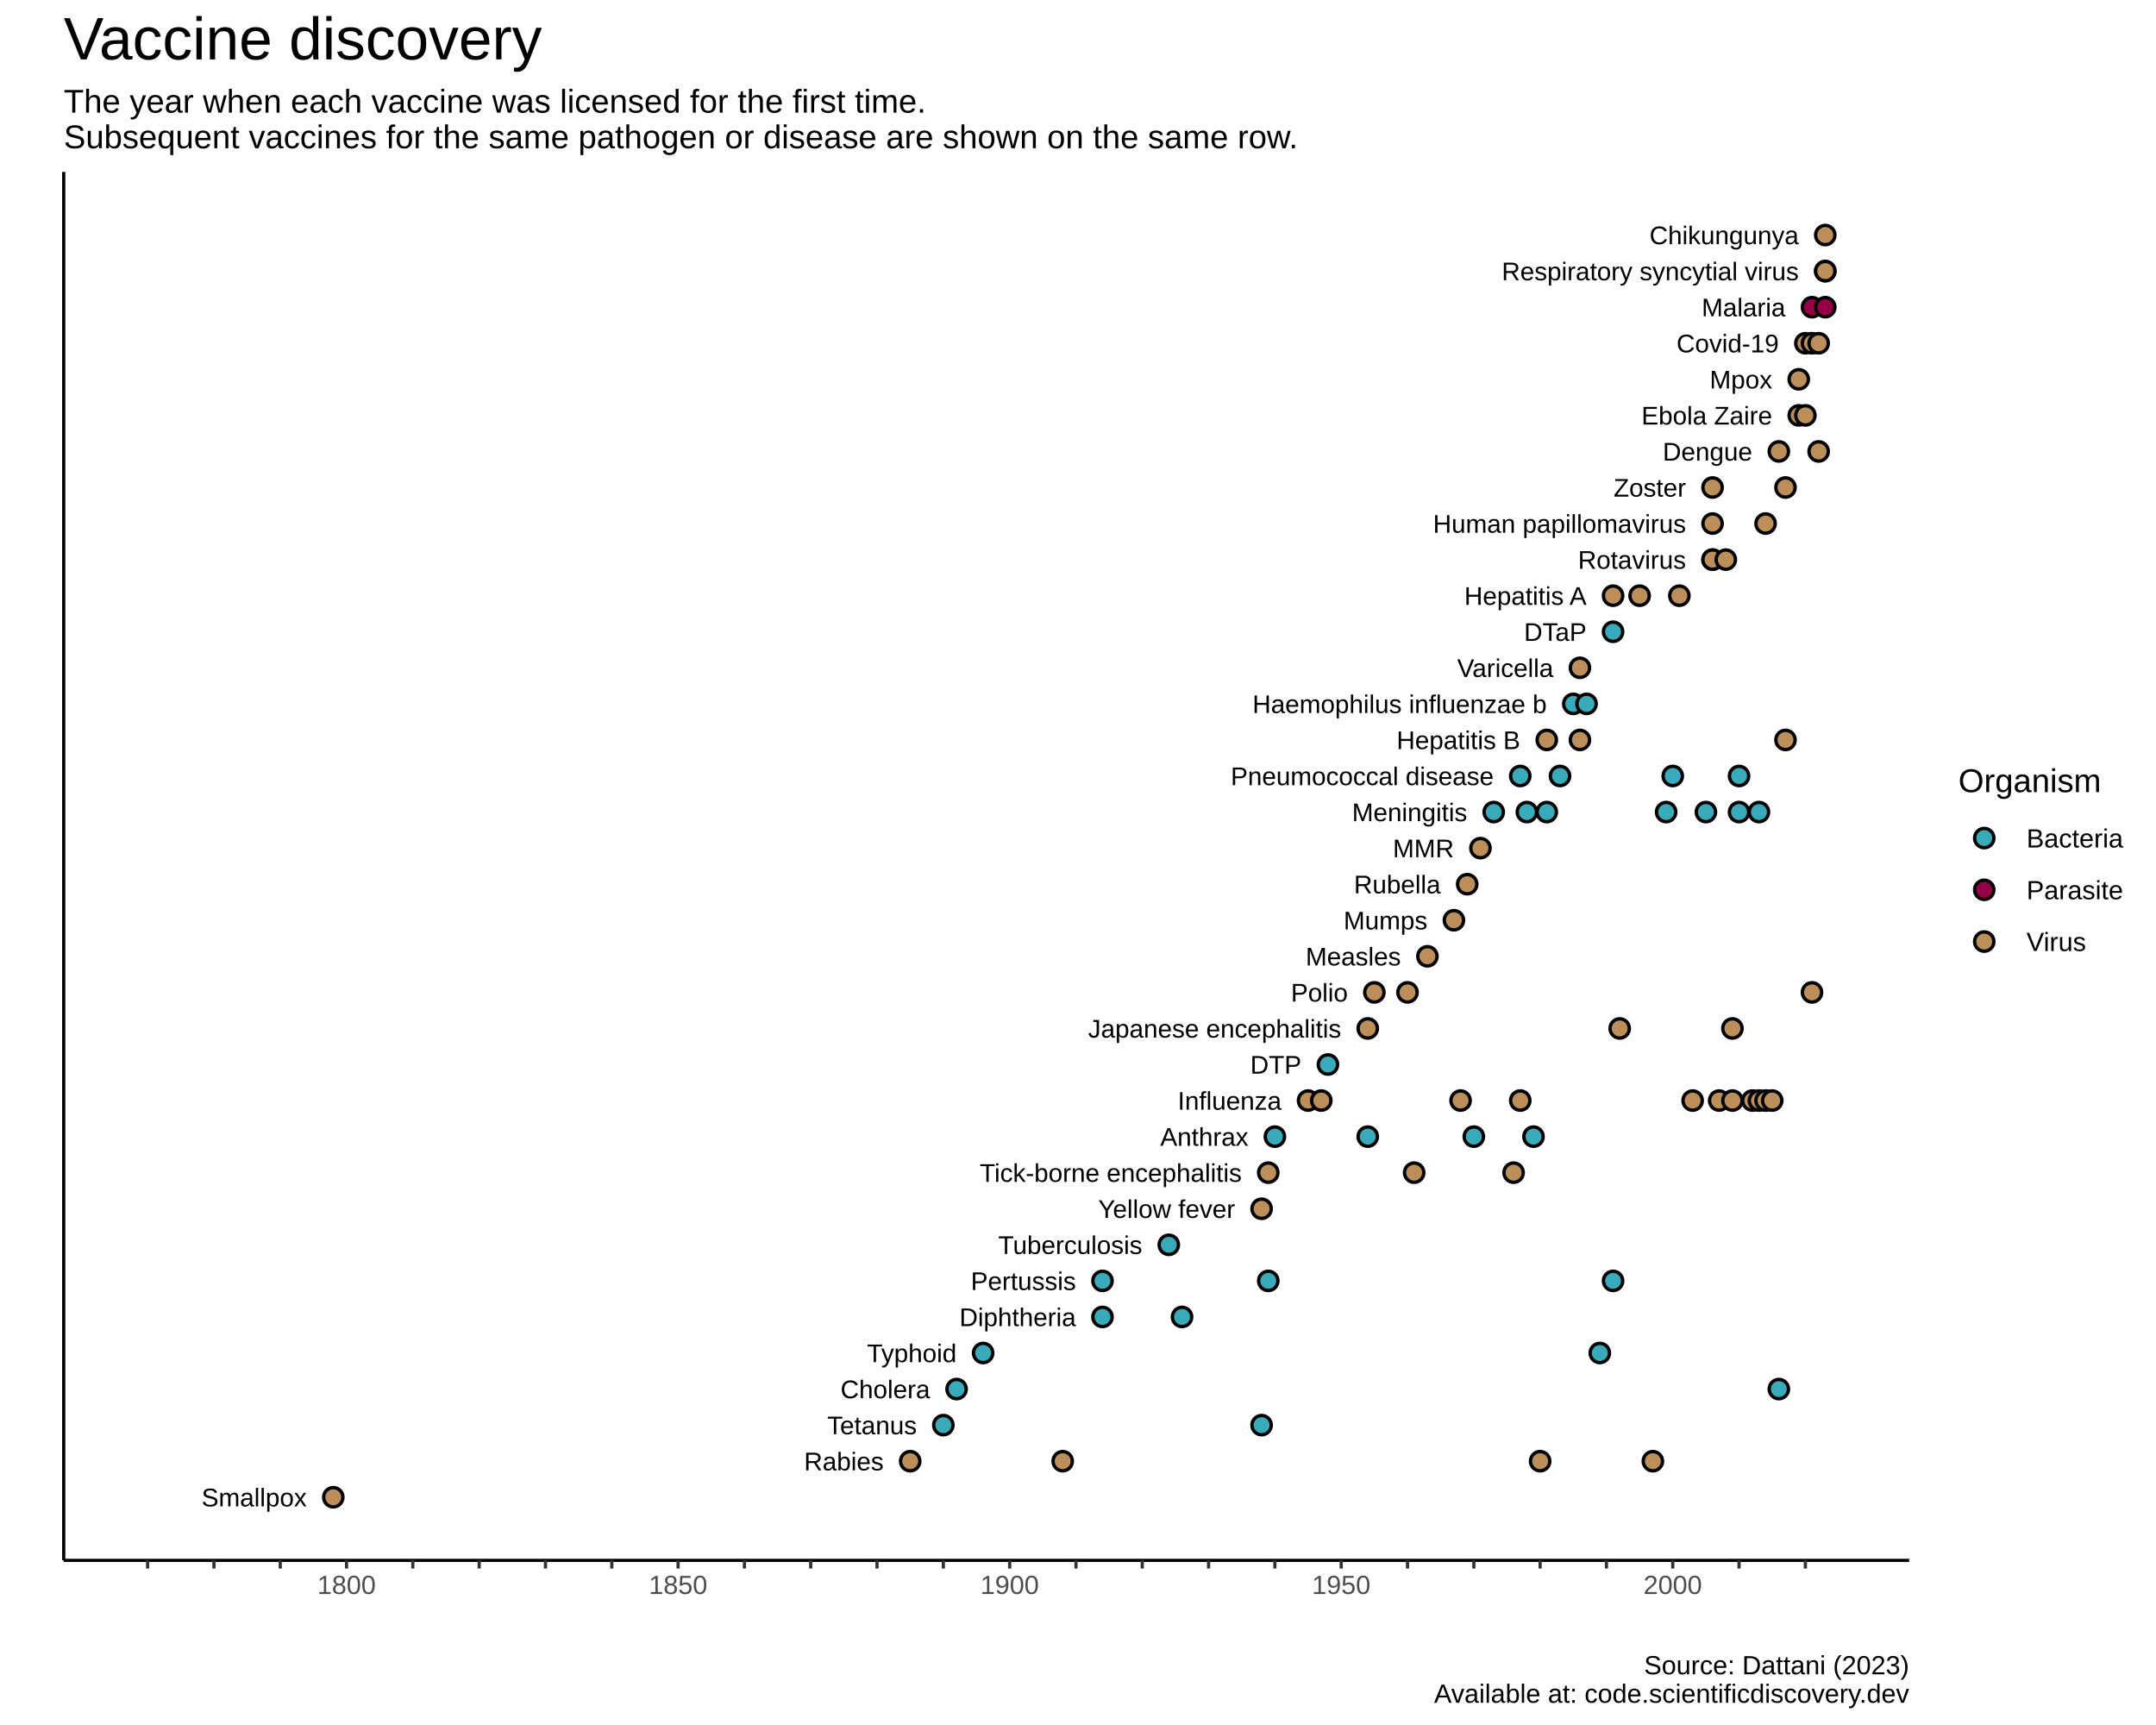
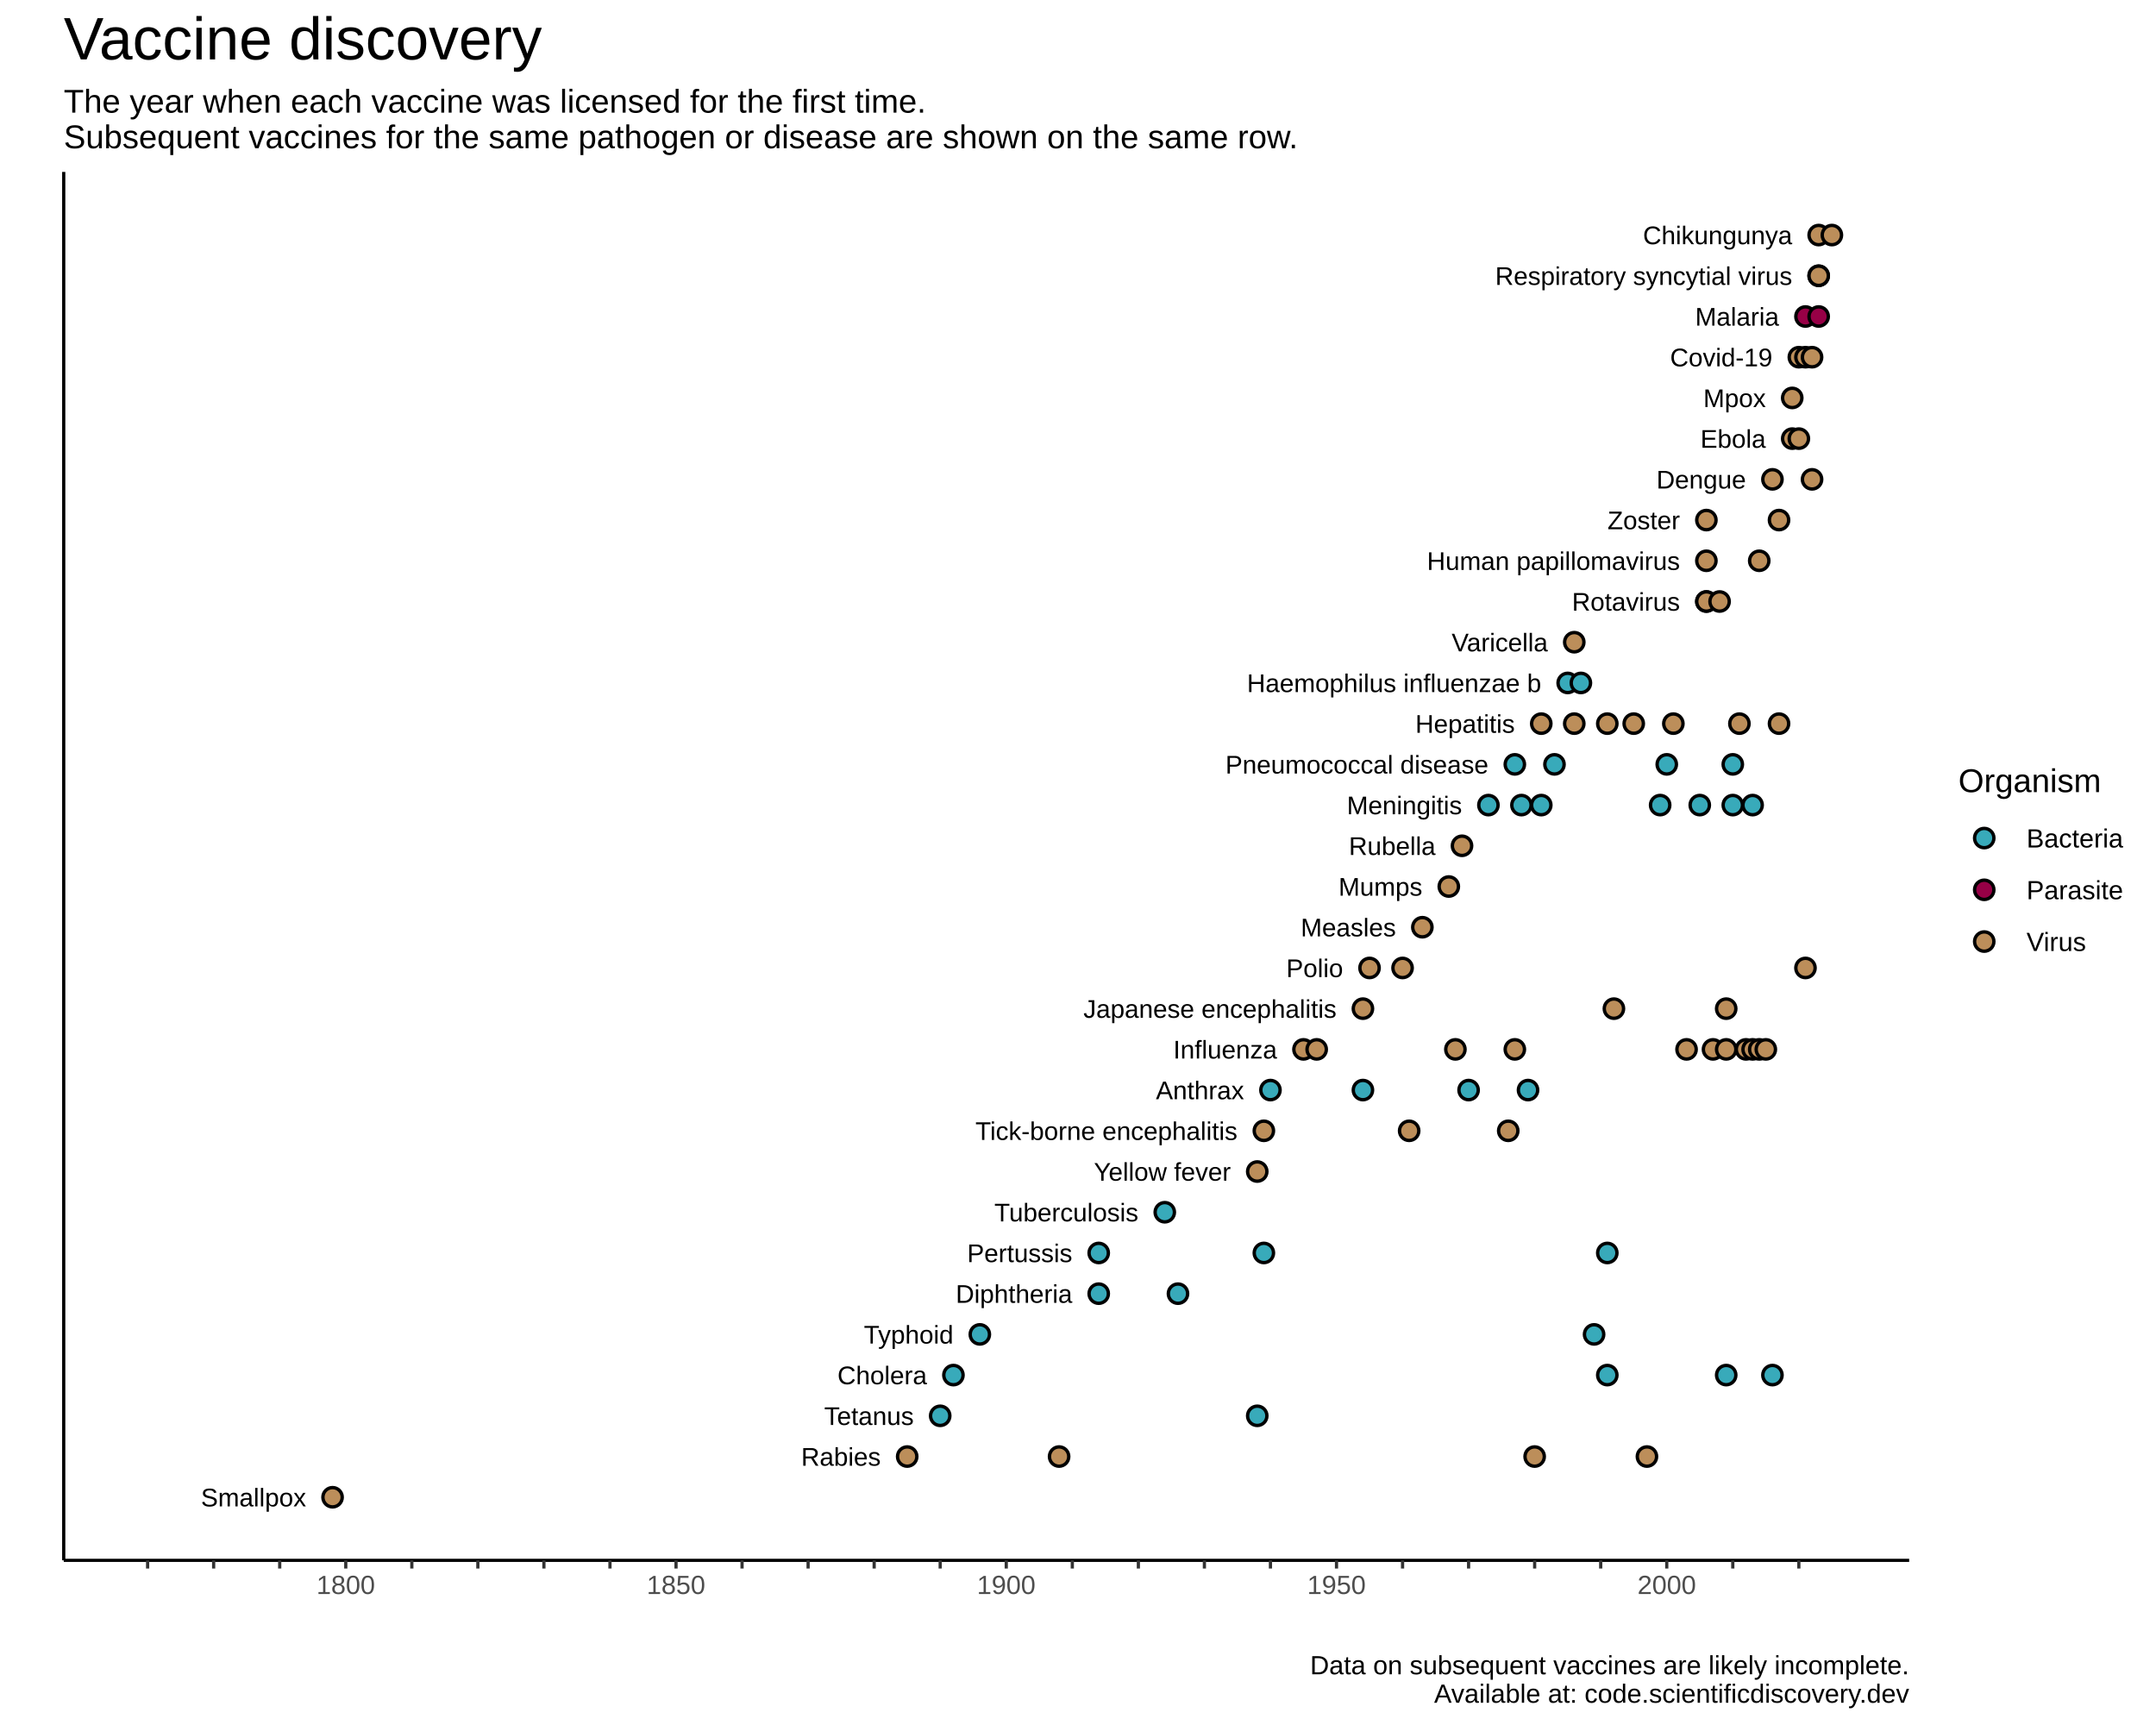
<svg xmlns="http://www.w3.org/2000/svg" class="svglite" width="720.00pt" height="576.00pt" viewBox="0 0 720.00 576.00">
  <defs>
    <style type="text/css">
    .svglite line, .svglite polyline, .svglite polygon, .svglite path, .svglite rect, .svglite circle {
      fill: none;
      stroke: #000000;
      stroke-linecap: round;
      stroke-linejoin: round;
      stroke-miterlimit: 10.00;
    }
    .svglite text {
      white-space: pre;
    }
  </style>
  </defs>
  <rect width="100%" height="100%" style="stroke: none; fill: #FFFFFF;" />
  <defs>
    <clipPath id="cpMC4wMHw3MjAuMDB8MC4wMHw1NzYuMDA=">
      <rect x="0.00" y="0.00" width="720.00" height="576.00" />
    </clipPath>
  </defs>
  <g clip-path="url(#cpMC4wMHw3MjAuMDB8MC4wMHw1NzYuMDA=)">
    <rect x="0.00" y="0.00" width="720.00" height="576.00" style="stroke-width: 1.07; stroke: #FFFFFF; fill: #FFFFFF;" />
  </g>
  <defs>
    <clipPath id="cpMjEuMjh8NjM3LjU3fDU3LjQxfDUyMS4wMg==">
      <rect x="21.28" y="57.41" width="616.28" height="463.61" />
    </clipPath>
  </defs>
  <g clip-path="url(#cpMjEuMjh8NjM3LjU3fDU3LjQxfDUyMS4wMg==)">
    <rect x="21.28" y="57.41" width="616.28" height="463.61" style="stroke-width: 1.07; stroke: none; fill: #FFFFFF;" />
-     <circle cx="111.30" cy="499.95" r="3.23" style="stroke-width: 1.13; fill: #BC8E5A;" />
-     <circle cx="303.96" cy="487.91" r="3.23" style="stroke-width: 1.13; fill: #BC8E5A;" />
-     <circle cx="315.03" cy="475.87" r="3.23" style="stroke-width: 1.13; fill: #38AABA;" />
-     <circle cx="319.46" cy="463.83" r="3.23" style="stroke-width: 1.13; fill: #38AABA;" />
-     <circle cx="328.32" cy="451.78" r="3.23" style="stroke-width: 1.13; fill: #38AABA;" />
-     <circle cx="354.89" cy="487.91" r="3.23" style="stroke-width: 1.13; fill: #BC8E5A;" />
-     <circle cx="368.18" cy="439.74" r="3.23" style="stroke-width: 1.13; fill: #38AABA;" />
-     <circle cx="368.18" cy="427.70" r="3.23" style="stroke-width: 1.13; fill: #38AABA;" />
-     <circle cx="390.32" cy="415.66" r="3.23" style="stroke-width: 1.13; fill: #38AABA;" />
-     <circle cx="394.75" cy="439.74" r="3.23" style="stroke-width: 1.13; fill: #38AABA;" />
-     <circle cx="421.32" cy="475.87" r="3.23" style="stroke-width: 1.13; fill: #38AABA;" />
-     <circle cx="421.32" cy="403.62" r="3.23" style="stroke-width: 1.13; fill: #BC8E5A;" />
-     <circle cx="423.54" cy="427.70" r="3.23" style="stroke-width: 1.13; fill: #38AABA;" />
-     <circle cx="423.54" cy="391.57" r="3.23" style="stroke-width: 1.13; fill: #BC8E5A;" />
-     <circle cx="425.75" cy="379.53" r="3.23" style="stroke-width: 1.13; fill: #38AABA;" />
-     <circle cx="436.83" cy="367.49" r="3.23" style="stroke-width: 1.13; fill: #BC8E5A;" />
-     <circle cx="441.25" cy="367.49" r="3.23" style="stroke-width: 1.13; fill: #BC8E5A;" />
-     <circle cx="443.47" cy="355.45" r="3.23" style="stroke-width: 1.13; fill: #38AABA;" />
-     <circle cx="456.76" cy="343.41" r="3.23" style="stroke-width: 1.13; fill: #BC8E5A;" />
-     <circle cx="456.76" cy="379.53" r="3.23" style="stroke-width: 1.13; fill: #38AABA;" />
-     <circle cx="458.97" cy="331.37" r="3.23" style="stroke-width: 1.13; fill: #BC8E5A;" />
-     <circle cx="470.04" cy="331.37" r="3.23" style="stroke-width: 1.13; fill: #BC8E5A;" />
-     <circle cx="472.26" cy="391.57" r="3.23" style="stroke-width: 1.13; fill: #BC8E5A;" />
-     <circle cx="476.69" cy="319.32" r="3.23" style="stroke-width: 1.13; fill: #BC8E5A;" />
-     <circle cx="485.54" cy="307.28" r="3.23" style="stroke-width: 1.13; fill: #BC8E5A;" />
-     <circle cx="487.76" cy="367.49" r="3.23" style="stroke-width: 1.13; fill: #BC8E5A;" />
-     <circle cx="489.97" cy="295.24" r="3.23" style="stroke-width: 1.13; fill: #BC8E5A;" />
-     <circle cx="492.19" cy="379.53" r="3.23" style="stroke-width: 1.13; fill: #38AABA;" />
-     <circle cx="494.40" cy="283.20" r="3.23" style="stroke-width: 1.13; fill: #BC8E5A;" />
-     <circle cx="498.83" cy="271.16" r="3.23" style="stroke-width: 1.13; fill: #38AABA;" />
-     <circle cx="505.47" cy="391.57" r="3.23" style="stroke-width: 1.13; fill: #BC8E5A;" />
-     <circle cx="507.69" cy="367.49" r="3.23" style="stroke-width: 1.13; fill: #BC8E5A;" />
-     <circle cx="507.69" cy="259.11" r="3.23" style="stroke-width: 1.13; fill: #38AABA;" />
-     <circle cx="509.90" cy="271.16" r="3.23" style="stroke-width: 1.13; fill: #38AABA;" />
-     <circle cx="512.12" cy="379.53" r="3.23" style="stroke-width: 1.13; fill: #38AABA;" />
-     <circle cx="514.33" cy="487.91" r="3.23" style="stroke-width: 1.13; fill: #BC8E5A;" />
-     <circle cx="516.55" cy="271.16" r="3.23" style="stroke-width: 1.13; fill: #38AABA;" />
-     <circle cx="516.55" cy="247.07" r="3.23" style="stroke-width: 1.13; fill: #BC8E5A;" />
-     <circle cx="520.97" cy="259.11" r="3.23" style="stroke-width: 1.13; fill: #38AABA;" />
-     <circle cx="525.40" cy="235.03" r="3.23" style="stroke-width: 1.13; fill: #38AABA;" />
-     <circle cx="527.62" cy="247.07" r="3.23" style="stroke-width: 1.13; fill: #BC8E5A;" />
-     <circle cx="527.62" cy="222.99" r="3.23" style="stroke-width: 1.13; fill: #BC8E5A;" />
-     <circle cx="529.83" cy="235.03" r="3.23" style="stroke-width: 1.13; fill: #38AABA;" />
-     <circle cx="534.26" cy="451.78" r="3.23" style="stroke-width: 1.13; fill: #38AABA;" />
-     <circle cx="538.69" cy="210.95" r="3.23" style="stroke-width: 1.13; fill: #38AABA;" />
-     <circle cx="538.69" cy="427.70" r="3.23" style="stroke-width: 1.13; fill: #38AABA;" />
-     <circle cx="538.69" cy="198.91" r="3.23" style="stroke-width: 1.13; fill: #BC8E5A;" />
-     <circle cx="540.90" cy="343.41" r="3.23" style="stroke-width: 1.13; fill: #BC8E5A;" />
-     <circle cx="547.55" cy="198.91" r="3.23" style="stroke-width: 1.13; fill: #BC8E5A;" />
-     <circle cx="551.98" cy="487.91" r="3.23" style="stroke-width: 1.13; fill: #BC8E5A;" />
-     <circle cx="556.41" cy="271.16" r="3.23" style="stroke-width: 1.13; fill: #38AABA;" />
-     <circle cx="558.62" cy="259.11" r="3.23" style="stroke-width: 1.13; fill: #38AABA;" />
-     <circle cx="560.83" cy="198.91" r="3.23" style="stroke-width: 1.13; fill: #BC8E5A;" />
-     <circle cx="565.26" cy="367.49" r="3.23" style="stroke-width: 1.13; fill: #BC8E5A;" />
-     <circle cx="569.69" cy="271.16" r="3.23" style="stroke-width: 1.13; fill: #38AABA;" />
-     <circle cx="571.91" cy="186.86" r="3.23" style="stroke-width: 1.13; fill: #BC8E5A;" />
-     <circle cx="571.91" cy="186.86" r="3.23" style="stroke-width: 1.13; fill: #BC8E5A;" />
-     <circle cx="571.91" cy="174.82" r="3.23" style="stroke-width: 1.13; fill: #BC8E5A;" />
-     <circle cx="571.91" cy="162.78" r="3.23" style="stroke-width: 1.13; fill: #BC8E5A;" />
-     <circle cx="574.12" cy="367.49" r="3.23" style="stroke-width: 1.13; fill: #BC8E5A;" />
-     <circle cx="576.34" cy="186.86" r="3.23" style="stroke-width: 1.13; fill: #BC8E5A;" />
-     <circle cx="578.55" cy="367.49" r="3.23" style="stroke-width: 1.13; fill: #BC8E5A;" />
-     <circle cx="578.55" cy="343.41" r="3.23" style="stroke-width: 1.13; fill: #BC8E5A;" />
-     <circle cx="580.76" cy="259.11" r="3.23" style="stroke-width: 1.13; fill: #38AABA;" />
-     <circle cx="580.76" cy="271.16" r="3.23" style="stroke-width: 1.13; fill: #38AABA;" />
-     <circle cx="585.19" cy="367.49" r="3.23" style="stroke-width: 1.13; fill: #BC8E5A;" />
-     <circle cx="587.41" cy="367.49" r="3.23" style="stroke-width: 1.13; fill: #BC8E5A;" />
-     <circle cx="587.41" cy="271.16" r="3.23" style="stroke-width: 1.13; fill: #38AABA;" />
-     <circle cx="589.62" cy="367.49" r="3.23" style="stroke-width: 1.13; fill: #BC8E5A;" />
-     <circle cx="589.62" cy="174.82" r="3.23" style="stroke-width: 1.13; fill: #BC8E5A;" />
-     <circle cx="591.84" cy="367.49" r="3.23" style="stroke-width: 1.13; fill: #BC8E5A;" />
-     <circle cx="594.05" cy="150.74" r="3.23" style="stroke-width: 1.13; fill: #BC8E5A;" />
-     <circle cx="594.05" cy="463.83" r="3.23" style="stroke-width: 1.13; fill: #38AABA;" />
-     <circle cx="596.27" cy="247.07" r="3.23" style="stroke-width: 1.13; fill: #BC8E5A;" />
-     <circle cx="596.27" cy="162.78" r="3.23" style="stroke-width: 1.13; fill: #BC8E5A;" />
-     <circle cx="600.70" cy="138.70" r="3.23" style="stroke-width: 1.13; fill: #BC8E5A;" />
-     <circle cx="600.70" cy="126.65" r="3.23" style="stroke-width: 1.13; fill: #BC8E5A;" />
-     <circle cx="602.91" cy="138.70" r="3.23" style="stroke-width: 1.13; fill: #BC8E5A;" />
-     <circle cx="602.91" cy="114.61" r="3.23" style="stroke-width: 1.13; fill: #BC8E5A;" />
-     <circle cx="605.12" cy="102.57" r="3.23" style="stroke-width: 1.13; fill: #970046;" />
-     <circle cx="605.12" cy="331.37" r="3.23" style="stroke-width: 1.13; fill: #BC8E5A;" />
-     <circle cx="605.12" cy="114.61" r="3.23" style="stroke-width: 1.13; fill: #BC8E5A;" />
-     <circle cx="607.34" cy="114.61" r="3.23" style="stroke-width: 1.13; fill: #BC8E5A;" />
-     <circle cx="607.34" cy="150.74" r="3.23" style="stroke-width: 1.13; fill: #BC8E5A;" />
-     <circle cx="609.55" cy="102.57" r="3.23" style="stroke-width: 1.13; fill: #970046;" />
-     <circle cx="609.55" cy="90.53" r="3.23" style="stroke-width: 1.13; fill: #BC8E5A;" />
-     <circle cx="609.55" cy="90.53" r="3.23" style="stroke-width: 1.13; fill: #BC8E5A;" />
-     <circle cx="609.55" cy="78.49" r="3.23" style="stroke-width: 1.13; fill: #BC8E5A;" />
-     <text x="102.44" y="503.01" text-anchor="end" style="font-size: 8.54px; font-family: &quot;Arial&quot;;" textLength="35.08px" lengthAdjust="spacingAndGlyphs">Smallpox</text>
-     <text x="295.10" y="490.97" text-anchor="end" style="font-size: 8.54px; font-family: &quot;Arial&quot;;" textLength="26.55px" lengthAdjust="spacingAndGlyphs">Rabies</text>
-     <text x="306.17" y="478.93" text-anchor="end" style="font-size: 8.54px; font-family: &quot;Arial&quot;;" textLength="30.82px" lengthAdjust="spacingAndGlyphs">Tetanus</text>
-     <text x="310.60" y="466.89" text-anchor="end" style="font-size: 8.54px; font-family: &quot;Arial&quot;;" textLength="29.88px" lengthAdjust="spacingAndGlyphs">Cholera</text>
-     <text x="319.46" y="454.84" text-anchor="end" style="font-size: 8.54px; font-family: &quot;Arial&quot;;" textLength="30.35px" lengthAdjust="spacingAndGlyphs">Typhoid</text>
-     <text x="359.32" y="442.80" text-anchor="end" style="font-size: 8.54px; font-family: &quot;Arial&quot;;" textLength="38.89px" lengthAdjust="spacingAndGlyphs">Diphtheria</text>
-     <text x="359.32" y="430.76" text-anchor="end" style="font-size: 8.54px; font-family: &quot;Arial&quot;;" textLength="35.07px" lengthAdjust="spacingAndGlyphs">Pertussis</text>
-     <text x="381.46" y="418.72" text-anchor="end" style="font-size: 8.54px; font-family: &quot;Arial&quot;;" textLength="48.36px" lengthAdjust="spacingAndGlyphs">Tuberculosis</text>
-     <text x="412.47" y="406.68" text-anchor="end" style="font-size: 8.54px; font-family: &quot;Arial&quot;;" textLength="46.46px" lengthAdjust="spacingAndGlyphs">Yellow fever</text>
-     <text x="414.68" y="394.63" text-anchor="end" style="font-size: 8.54px; font-family: &quot;Arial&quot;;" textLength="87.71px" lengthAdjust="spacingAndGlyphs">Tick-borne encephalitis</text>
-     <text x="416.90" y="382.59" text-anchor="end" style="font-size: 8.54px; font-family: &quot;Arial&quot;;" textLength="29.40px" lengthAdjust="spacingAndGlyphs">Anthrax</text>
-     <text x="427.97" y="370.55" text-anchor="end" style="font-size: 8.54px; font-family: &quot;Arial&quot;;" textLength="34.62px" lengthAdjust="spacingAndGlyphs">Influenza</text>
-     <text x="434.61" y="358.51" text-anchor="end" style="font-size: 8.54px; font-family: &quot;Arial&quot;;" textLength="17.06px" lengthAdjust="spacingAndGlyphs">DTP</text>
-     <text x="447.90" y="346.47" text-anchor="end" style="font-size: 8.54px; font-family: &quot;Arial&quot;;" textLength="84.41px" lengthAdjust="spacingAndGlyphs">Japanese encephalitis</text>
-     <text x="450.11" y="334.43" text-anchor="end" style="font-size: 8.54px; font-family: &quot;Arial&quot;;" textLength="18.96px" lengthAdjust="spacingAndGlyphs">Polio</text>
-     <text x="467.83" y="322.38" text-anchor="end" style="font-size: 8.54px; font-family: &quot;Arial&quot;;" textLength="31.76px" lengthAdjust="spacingAndGlyphs">Measles</text>
-     <text x="476.69" y="310.34" text-anchor="end" style="font-size: 8.54px; font-family: &quot;Arial&quot;;" textLength="27.96px" lengthAdjust="spacingAndGlyphs">Mumps</text>
-     <text x="481.11" y="298.30" text-anchor="end" style="font-size: 8.54px; font-family: &quot;Arial&quot;;" textLength="28.93px" lengthAdjust="spacingAndGlyphs">Rubella</text>
-     <text x="485.54" y="286.26" text-anchor="end" style="font-size: 8.54px; font-family: &quot;Arial&quot;;" textLength="20.38px" lengthAdjust="spacingAndGlyphs">MMR</text>
-     <text x="489.97" y="274.22" text-anchor="end" style="font-size: 8.54px; font-family: &quot;Arial&quot;;" textLength="38.40px" lengthAdjust="spacingAndGlyphs">Meningitis</text>
-     <text x="498.83" y="262.17" text-anchor="end" style="font-size: 8.54px; font-family: &quot;Arial&quot;;" textLength="87.71px" lengthAdjust="spacingAndGlyphs">Pneumococcal disease</text>
-     <text x="507.69" y="250.13" text-anchor="end" style="font-size: 8.54px; font-family: &quot;Arial&quot;;" textLength="41.24px" lengthAdjust="spacingAndGlyphs">Hepatitis B</text>
-     <text x="516.55" y="238.09" text-anchor="end" style="font-size: 8.54px; font-family: &quot;Arial&quot;;" textLength="98.16px" lengthAdjust="spacingAndGlyphs">Haemophilus influenzae b</text>
-     <text x="518.76" y="226.05" text-anchor="end" style="font-size: 8.54px; font-family: &quot;Arial&quot;;" textLength="32.71px" lengthAdjust="spacingAndGlyphs">Varicella</text>
-     <text x="529.83" y="214.01" text-anchor="end" style="font-size: 8.54px; font-family: &quot;Arial&quot;;" textLength="21.81px" lengthAdjust="spacingAndGlyphs">DTaP</text>
-     <text x="529.83" y="201.97" text-anchor="end" style="font-size: 8.54px; font-family: &quot;Arial&quot;;" textLength="41.24px" lengthAdjust="spacingAndGlyphs">Hepatitis A</text>
-     <text x="563.05" y="189.92" text-anchor="end" style="font-size: 8.54px; font-family: &quot;Arial&quot;;" textLength="36.03px" lengthAdjust="spacingAndGlyphs">Rotavirus</text>
-     <text x="563.05" y="177.88" text-anchor="end" style="font-size: 8.54px; font-family: &quot;Arial&quot;;" textLength="84.39px" lengthAdjust="spacingAndGlyphs">Human papillomavirus</text>
-     <text x="563.05" y="165.84" text-anchor="end" style="font-size: 8.54px; font-family: &quot;Arial&quot;;" textLength="24.18px" lengthAdjust="spacingAndGlyphs">Zoster</text>
-     <text x="585.19" y="153.80" text-anchor="end" style="font-size: 8.54px; font-family: &quot;Arial&quot;;" textLength="29.89px" lengthAdjust="spacingAndGlyphs">Dengue</text>
-     <text x="591.84" y="141.76" text-anchor="end" style="font-size: 8.54px; font-family: &quot;Arial&quot;;" textLength="43.62px" lengthAdjust="spacingAndGlyphs">Ebola Zaire</text>
-     <text x="591.84" y="129.71" text-anchor="end" style="font-size: 8.54px; font-family: &quot;Arial&quot;;" textLength="20.86px" lengthAdjust="spacingAndGlyphs">Mpox</text>
-     <text x="594.05" y="117.67" text-anchor="end" style="font-size: 8.54px; font-family: &quot;Arial&quot;;" textLength="34.14px" lengthAdjust="spacingAndGlyphs">Covid-19</text>
-     <text x="596.27" y="105.63" text-anchor="end" style="font-size: 8.54px; font-family: &quot;Arial&quot;;" textLength="27.97px" lengthAdjust="spacingAndGlyphs">Malaria</text>
-     <text x="600.70" y="93.59" text-anchor="end" style="font-size: 8.54px; font-family: &quot;Arial&quot;;" textLength="99.06px" lengthAdjust="spacingAndGlyphs">Respiratory syncytial virus</text>
-     <text x="600.70" y="81.55" text-anchor="end" style="font-size: 8.54px; font-family: &quot;Arial&quot;;" textLength="49.80px" lengthAdjust="spacingAndGlyphs">Chikungunya</text>
+     <circle cx="111.06" cy="499.95" r="3.23" style="stroke-width: 1.13; fill: #BC8E5A;" />
+     <circle cx="302.96" cy="486.36" r="3.23" style="stroke-width: 1.13; fill: #BC8E5A;" />
+     <circle cx="313.98" cy="472.76" r="3.23" style="stroke-width: 1.13; fill: #38AABA;" />
+     <circle cx="318.40" cy="459.16" r="3.23" style="stroke-width: 1.13; fill: #38AABA;" />
+     <circle cx="327.22" cy="445.57" r="3.23" style="stroke-width: 1.13; fill: #38AABA;" />
+     <circle cx="353.69" cy="486.36" r="3.23" style="stroke-width: 1.13; fill: #BC8E5A;" />
+     <circle cx="366.92" cy="431.97" r="3.23" style="stroke-width: 1.13; fill: #38AABA;" />
+     <circle cx="366.92" cy="418.38" r="3.23" style="stroke-width: 1.13; fill: #38AABA;" />
+     <circle cx="388.98" cy="404.78" r="3.23" style="stroke-width: 1.13; fill: #38AABA;" />
+     <circle cx="393.39" cy="431.97" r="3.23" style="stroke-width: 1.13; fill: #38AABA;" />
+     <circle cx="419.86" cy="472.76" r="3.23" style="stroke-width: 1.13; fill: #38AABA;" />
+     <circle cx="419.86" cy="391.19" r="3.23" style="stroke-width: 1.13; fill: #BC8E5A;" />
+     <circle cx="422.07" cy="418.38" r="3.23" style="stroke-width: 1.13; fill: #38AABA;" />
+     <circle cx="422.07" cy="377.59" r="3.23" style="stroke-width: 1.13; fill: #BC8E5A;" />
+     <circle cx="424.27" cy="363.99" r="3.23" style="stroke-width: 1.13; fill: #38AABA;" />
+     <circle cx="435.30" cy="350.40" r="3.23" style="stroke-width: 1.13; fill: #BC8E5A;" />
+     <circle cx="439.71" cy="350.40" r="3.23" style="stroke-width: 1.13; fill: #BC8E5A;" />
+     <circle cx="455.15" cy="336.80" r="3.23" style="stroke-width: 1.13; fill: #BC8E5A;" />
+     <circle cx="455.15" cy="363.99" r="3.23" style="stroke-width: 1.13; fill: #38AABA;" />
+     <circle cx="457.36" cy="323.21" r="3.23" style="stroke-width: 1.13; fill: #BC8E5A;" />
+     <circle cx="468.39" cy="323.21" r="3.23" style="stroke-width: 1.13; fill: #BC8E5A;" />
+     <circle cx="470.59" cy="377.59" r="3.23" style="stroke-width: 1.13; fill: #BC8E5A;" />
+     <circle cx="475.00" cy="309.61" r="3.23" style="stroke-width: 1.13; fill: #BC8E5A;" />
+     <circle cx="483.83" cy="296.02" r="3.23" style="stroke-width: 1.13; fill: #BC8E5A;" />
+     <circle cx="486.03" cy="350.40" r="3.23" style="stroke-width: 1.13; fill: #BC8E5A;" />
+     <circle cx="488.24" cy="282.42" r="3.23" style="stroke-width: 1.13; fill: #BC8E5A;" />
+     <circle cx="490.44" cy="363.99" r="3.23" style="stroke-width: 1.13; fill: #38AABA;" />
+     <circle cx="497.06" cy="268.83" r="3.23" style="stroke-width: 1.13; fill: #38AABA;" />
+     <circle cx="503.68" cy="377.59" r="3.23" style="stroke-width: 1.13; fill: #BC8E5A;" />
+     <circle cx="505.88" cy="350.40" r="3.23" style="stroke-width: 1.13; fill: #BC8E5A;" />
+     <circle cx="505.88" cy="255.23" r="3.23" style="stroke-width: 1.13; fill: #38AABA;" />
+     <circle cx="508.09" cy="268.83" r="3.23" style="stroke-width: 1.13; fill: #38AABA;" />
+     <circle cx="510.29" cy="363.99" r="3.23" style="stroke-width: 1.13; fill: #38AABA;" />
+     <circle cx="512.50" cy="486.36" r="3.23" style="stroke-width: 1.13; fill: #BC8E5A;" />
+     <circle cx="514.71" cy="268.83" r="3.23" style="stroke-width: 1.13; fill: #38AABA;" />
+     <circle cx="514.71" cy="241.63" r="3.23" style="stroke-width: 1.13; fill: #BC8E5A;" />
+     <circle cx="519.12" cy="255.23" r="3.23" style="stroke-width: 1.13; fill: #38AABA;" />
+     <circle cx="523.53" cy="228.04" r="3.23" style="stroke-width: 1.13; fill: #38AABA;" />
+     <circle cx="525.73" cy="241.63" r="3.23" style="stroke-width: 1.13; fill: #BC8E5A;" />
+     <circle cx="525.73" cy="214.44" r="3.23" style="stroke-width: 1.13; fill: #BC8E5A;" />
+     <circle cx="527.94" cy="228.04" r="3.23" style="stroke-width: 1.13; fill: #38AABA;" />
+     <circle cx="532.35" cy="445.57" r="3.23" style="stroke-width: 1.13; fill: #38AABA;" />
+     <circle cx="536.76" cy="459.16" r="3.23" style="stroke-width: 1.13; fill: #38AABA;" />
+     <circle cx="536.76" cy="418.38" r="3.23" style="stroke-width: 1.13; fill: #38AABA;" />
+     <circle cx="536.76" cy="241.63" r="3.23" style="stroke-width: 1.13; fill: #BC8E5A;" />
+     <circle cx="538.97" cy="336.80" r="3.23" style="stroke-width: 1.13; fill: #BC8E5A;" />
+     <circle cx="545.59" cy="241.63" r="3.23" style="stroke-width: 1.13; fill: #BC8E5A;" />
+     <circle cx="550.00" cy="486.36" r="3.23" style="stroke-width: 1.13; fill: #BC8E5A;" />
+     <circle cx="554.41" cy="268.83" r="3.23" style="stroke-width: 1.13; fill: #38AABA;" />
+     <circle cx="556.62" cy="255.23" r="3.23" style="stroke-width: 1.13; fill: #38AABA;" />
+     <circle cx="558.82" cy="241.63" r="3.23" style="stroke-width: 1.13; fill: #BC8E5A;" />
+     <circle cx="563.23" cy="350.40" r="3.23" style="stroke-width: 1.13; fill: #BC8E5A;" />
+     <circle cx="567.64" cy="268.83" r="3.23" style="stroke-width: 1.13; fill: #38AABA;" />
+     <circle cx="569.85" cy="200.85" r="3.23" style="stroke-width: 1.13; fill: #BC8E5A;" />
+     <circle cx="569.85" cy="200.85" r="3.23" style="stroke-width: 1.13; fill: #BC8E5A;" />
+     <circle cx="569.85" cy="187.25" r="3.23" style="stroke-width: 1.13; fill: #BC8E5A;" />
+     <circle cx="569.85" cy="173.66" r="3.23" style="stroke-width: 1.13; fill: #BC8E5A;" />
+     <circle cx="572.06" cy="350.40" r="3.23" style="stroke-width: 1.13; fill: #BC8E5A;" />
+     <circle cx="574.26" cy="200.85" r="3.23" style="stroke-width: 1.13; fill: #BC8E5A;" />
+     <circle cx="576.47" cy="350.40" r="3.23" style="stroke-width: 1.13; fill: #BC8E5A;" />
+     <circle cx="576.47" cy="459.16" r="3.23" style="stroke-width: 1.13; fill: #38AABA;" />
+     <circle cx="576.47" cy="336.80" r="3.23" style="stroke-width: 1.13; fill: #BC8E5A;" />
+     <circle cx="578.67" cy="255.23" r="3.23" style="stroke-width: 1.13; fill: #38AABA;" />
+     <circle cx="578.67" cy="268.83" r="3.23" style="stroke-width: 1.13; fill: #38AABA;" />
+     <circle cx="580.88" cy="241.63" r="3.23" style="stroke-width: 1.13; fill: #BC8E5A;" />
+     <circle cx="583.08" cy="350.40" r="3.23" style="stroke-width: 1.13; fill: #BC8E5A;" />
+     <circle cx="585.29" cy="350.40" r="3.23" style="stroke-width: 1.13; fill: #BC8E5A;" />
+     <circle cx="585.29" cy="268.83" r="3.23" style="stroke-width: 1.13; fill: #38AABA;" />
+     <circle cx="587.50" cy="350.40" r="3.23" style="stroke-width: 1.13; fill: #BC8E5A;" />
+     <circle cx="587.50" cy="187.25" r="3.23" style="stroke-width: 1.13; fill: #BC8E5A;" />
+     <circle cx="589.70" cy="350.40" r="3.23" style="stroke-width: 1.13; fill: #BC8E5A;" />
+     <circle cx="591.91" cy="160.06" r="3.23" style="stroke-width: 1.13; fill: #BC8E5A;" />
+     <circle cx="591.91" cy="459.16" r="3.23" style="stroke-width: 1.13; fill: #38AABA;" />
+     <circle cx="594.11" cy="241.63" r="3.23" style="stroke-width: 1.13; fill: #BC8E5A;" />
+     <circle cx="594.11" cy="173.66" r="3.23" style="stroke-width: 1.13; fill: #BC8E5A;" />
+     <circle cx="598.52" cy="146.46" r="3.23" style="stroke-width: 1.13; fill: #BC8E5A;" />
+     <circle cx="598.52" cy="132.87" r="3.23" style="stroke-width: 1.13; fill: #BC8E5A;" />
+     <circle cx="600.73" cy="146.46" r="3.23" style="stroke-width: 1.13; fill: #BC8E5A;" />
+     <circle cx="600.73" cy="119.27" r="3.23" style="stroke-width: 1.13; fill: #BC8E5A;" />
+     <circle cx="602.94" cy="105.68" r="3.23" style="stroke-width: 1.13; fill: #970046;" />
+     <circle cx="602.94" cy="323.21" r="3.23" style="stroke-width: 1.13; fill: #BC8E5A;" />
+     <circle cx="602.94" cy="119.27" r="3.23" style="stroke-width: 1.13; fill: #BC8E5A;" />
+     <circle cx="605.14" cy="119.27" r="3.23" style="stroke-width: 1.13; fill: #BC8E5A;" />
+     <circle cx="605.14" cy="160.06" r="3.23" style="stroke-width: 1.13; fill: #BC8E5A;" />
+     <circle cx="607.35" cy="105.68" r="3.23" style="stroke-width: 1.13; fill: #970046;" />
+     <circle cx="607.35" cy="92.08" r="3.23" style="stroke-width: 1.13; fill: #BC8E5A;" />
+     <circle cx="607.35" cy="92.08" r="3.23" style="stroke-width: 1.13; fill: #BC8E5A;" />
+     <circle cx="607.35" cy="78.49" r="3.23" style="stroke-width: 1.13; fill: #BC8E5A;" />
+     <circle cx="611.76" cy="78.49" r="3.23" style="stroke-width: 1.13; fill: #BC8E5A;" />
+     <text x="102.23" y="503.01" text-anchor="end" style="font-size: 8.54px; font-family: &quot;Arial&quot;;" textLength="35.08px" lengthAdjust="spacingAndGlyphs">Smallpox</text>
+     <text x="294.13" y="489.42" text-anchor="end" style="font-size: 8.54px; font-family: &quot;Arial&quot;;" textLength="26.55px" lengthAdjust="spacingAndGlyphs">Rabies</text>
+     <text x="305.16" y="475.82" text-anchor="end" style="font-size: 8.54px; font-family: &quot;Arial&quot;;" textLength="30.82px" lengthAdjust="spacingAndGlyphs">Tetanus</text>
+     <text x="309.57" y="462.22" text-anchor="end" style="font-size: 8.54px; font-family: &quot;Arial&quot;;" textLength="29.88px" lengthAdjust="spacingAndGlyphs">Cholera</text>
+     <text x="318.40" y="448.63" text-anchor="end" style="font-size: 8.54px; font-family: &quot;Arial&quot;;" textLength="30.35px" lengthAdjust="spacingAndGlyphs">Typhoid</text>
+     <text x="358.10" y="435.03" text-anchor="end" style="font-size: 8.54px; font-family: &quot;Arial&quot;;" textLength="38.89px" lengthAdjust="spacingAndGlyphs">Diphtheria</text>
+     <text x="358.10" y="421.44" text-anchor="end" style="font-size: 8.54px; font-family: &quot;Arial&quot;;" textLength="35.07px" lengthAdjust="spacingAndGlyphs">Pertussis</text>
+     <text x="380.16" y="407.84" text-anchor="end" style="font-size: 8.54px; font-family: &quot;Arial&quot;;" textLength="48.36px" lengthAdjust="spacingAndGlyphs">Tuberculosis</text>
+     <text x="411.04" y="394.25" text-anchor="end" style="font-size: 8.54px; font-family: &quot;Arial&quot;;" textLength="46.46px" lengthAdjust="spacingAndGlyphs">Yellow fever</text>
+     <text x="413.24" y="380.65" text-anchor="end" style="font-size: 8.54px; font-family: &quot;Arial&quot;;" textLength="87.71px" lengthAdjust="spacingAndGlyphs">Tick-borne encephalitis</text>
+     <text x="415.45" y="367.05" text-anchor="end" style="font-size: 8.54px; font-family: &quot;Arial&quot;;" textLength="29.40px" lengthAdjust="spacingAndGlyphs">Anthrax</text>
+     <text x="426.48" y="353.46" text-anchor="end" style="font-size: 8.54px; font-family: &quot;Arial&quot;;" textLength="34.62px" lengthAdjust="spacingAndGlyphs">Influenza</text>
+     <text x="446.33" y="339.86" text-anchor="end" style="font-size: 8.54px; font-family: &quot;Arial&quot;;" textLength="84.41px" lengthAdjust="spacingAndGlyphs">Japanese encephalitis</text>
+     <text x="448.53" y="326.27" text-anchor="end" style="font-size: 8.54px; font-family: &quot;Arial&quot;;" textLength="18.96px" lengthAdjust="spacingAndGlyphs">Polio</text>
+     <text x="466.18" y="312.67" text-anchor="end" style="font-size: 8.54px; font-family: &quot;Arial&quot;;" textLength="31.76px" lengthAdjust="spacingAndGlyphs">Measles</text>
+     <text x="475.00" y="299.08" text-anchor="end" style="font-size: 8.54px; font-family: &quot;Arial&quot;;" textLength="27.96px" lengthAdjust="spacingAndGlyphs">Mumps</text>
+     <text x="479.41" y="285.48" text-anchor="end" style="font-size: 8.54px; font-family: &quot;Arial&quot;;" textLength="28.93px" lengthAdjust="spacingAndGlyphs">Rubella</text>
+     <text x="488.24" y="271.89" text-anchor="end" style="font-size: 8.54px; font-family: &quot;Arial&quot;;" textLength="38.40px" lengthAdjust="spacingAndGlyphs">Meningitis</text>
+     <text x="497.06" y="258.29" text-anchor="end" style="font-size: 8.54px; font-family: &quot;Arial&quot;;" textLength="87.71px" lengthAdjust="spacingAndGlyphs">Pneumococcal disease</text>
+     <text x="505.88" y="244.69" text-anchor="end" style="font-size: 8.54px; font-family: &quot;Arial&quot;;" textLength="33.18px" lengthAdjust="spacingAndGlyphs">Hepatitis</text>
+     <text x="514.71" y="231.10" text-anchor="end" style="font-size: 8.54px; font-family: &quot;Arial&quot;;" textLength="98.16px" lengthAdjust="spacingAndGlyphs">Haemophilus influenzae b</text>
+     <text x="516.91" y="217.50" text-anchor="end" style="font-size: 8.54px; font-family: &quot;Arial&quot;;" textLength="32.71px" lengthAdjust="spacingAndGlyphs">Varicella</text>
+     <text x="561.03" y="203.91" text-anchor="end" style="font-size: 8.54px; font-family: &quot;Arial&quot;;" textLength="36.03px" lengthAdjust="spacingAndGlyphs">Rotavirus</text>
+     <text x="561.03" y="190.31" text-anchor="end" style="font-size: 8.54px; font-family: &quot;Arial&quot;;" textLength="84.39px" lengthAdjust="spacingAndGlyphs">Human papillomavirus</text>
+     <text x="561.03" y="176.72" text-anchor="end" style="font-size: 8.54px; font-family: &quot;Arial&quot;;" textLength="24.18px" lengthAdjust="spacingAndGlyphs">Zoster</text>
+     <text x="583.08" y="163.12" text-anchor="end" style="font-size: 8.54px; font-family: &quot;Arial&quot;;" textLength="29.89px" lengthAdjust="spacingAndGlyphs">Dengue</text>
+     <text x="589.70" y="149.52" text-anchor="end" style="font-size: 8.54px; font-family: &quot;Arial&quot;;" textLength="21.82px" lengthAdjust="spacingAndGlyphs">Ebola</text>
+     <text x="589.70" y="135.93" text-anchor="end" style="font-size: 8.54px; font-family: &quot;Arial&quot;;" textLength="20.86px" lengthAdjust="spacingAndGlyphs">Mpox</text>
+     <text x="591.91" y="122.33" text-anchor="end" style="font-size: 8.54px; font-family: &quot;Arial&quot;;" textLength="34.14px" lengthAdjust="spacingAndGlyphs">Covid-19</text>
+     <text x="594.11" y="108.74" text-anchor="end" style="font-size: 8.54px; font-family: &quot;Arial&quot;;" textLength="27.97px" lengthAdjust="spacingAndGlyphs">Malaria</text>
+     <text x="598.52" y="95.14" text-anchor="end" style="font-size: 8.54px; font-family: &quot;Arial&quot;;" textLength="99.06px" lengthAdjust="spacingAndGlyphs">Respiratory syncytial virus</text>
+     <text x="598.52" y="81.55" text-anchor="end" style="font-size: 8.54px; font-family: &quot;Arial&quot;;" textLength="49.80px" lengthAdjust="spacingAndGlyphs">Chikungunya</text>
  </g>
  <g clip-path="url(#cpMC4wMHw3MjAuMDB8MC4wMHw1NzYuMDA=)">
    <polyline points="21.28,521.02 21.28,57.41 " style="stroke-width: 1.07; stroke-linecap: butt;" />
    <polyline points="21.28,521.02 637.57,521.02 " style="stroke-width: 1.07; stroke-linecap: butt;" />
    <polyline points="49.30,523.76 49.30,521.02 " style="stroke-width: 1.07; stroke: #333333; stroke-linecap: butt;" />
-     <polyline points="71.44,523.76 71.44,521.02 " style="stroke-width: 1.07; stroke: #333333; stroke-linecap: butt;" />
-     <polyline points="93.59,523.76 93.59,521.02 " style="stroke-width: 1.07; stroke: #333333; stroke-linecap: butt;" />
-     <polyline points="115.73,523.76 115.73,521.02 " style="stroke-width: 1.07; stroke: #333333; stroke-linecap: butt;" />
-     <polyline points="137.87,523.76 137.87,521.02 " style="stroke-width: 1.07; stroke: #333333; stroke-linecap: butt;" />
-     <polyline points="160.02,523.76 160.02,521.02 " style="stroke-width: 1.07; stroke: #333333; stroke-linecap: butt;" />
-     <polyline points="182.16,523.76 182.16,521.02 " style="stroke-width: 1.07; stroke: #333333; stroke-linecap: butt;" />
-     <polyline points="204.31,523.76 204.31,521.02 " style="stroke-width: 1.07; stroke: #333333; stroke-linecap: butt;" />
-     <polyline points="226.45,523.76 226.45,521.02 " style="stroke-width: 1.07; stroke: #333333; stroke-linecap: butt;" />
-     <polyline points="248.60,523.76 248.60,521.02 " style="stroke-width: 1.07; stroke: #333333; stroke-linecap: butt;" />
-     <polyline points="270.74,523.76 270.74,521.02 " style="stroke-width: 1.07; stroke: #333333; stroke-linecap: butt;" />
-     <polyline points="292.89,523.76 292.89,521.02 " style="stroke-width: 1.07; stroke: #333333; stroke-linecap: butt;" />
-     <polyline points="315.03,523.76 315.03,521.02 " style="stroke-width: 1.07; stroke: #333333; stroke-linecap: butt;" />
-     <polyline points="337.18,523.76 337.18,521.02 " style="stroke-width: 1.07; stroke: #333333; stroke-linecap: butt;" />
-     <polyline points="359.32,523.76 359.32,521.02 " style="stroke-width: 1.07; stroke: #333333; stroke-linecap: butt;" />
-     <polyline points="381.46,523.76 381.46,521.02 " style="stroke-width: 1.07; stroke: #333333; stroke-linecap: butt;" />
-     <polyline points="403.61,523.76 403.61,521.02 " style="stroke-width: 1.07; stroke: #333333; stroke-linecap: butt;" />
-     <polyline points="425.75,523.76 425.75,521.02 " style="stroke-width: 1.07; stroke: #333333; stroke-linecap: butt;" />
-     <polyline points="447.90,523.76 447.90,521.02 " style="stroke-width: 1.07; stroke: #333333; stroke-linecap: butt;" />
-     <polyline points="470.04,523.76 470.04,521.02 " style="stroke-width: 1.07; stroke: #333333; stroke-linecap: butt;" />
-     <polyline points="492.19,523.76 492.19,521.02 " style="stroke-width: 1.07; stroke: #333333; stroke-linecap: butt;" />
-     <polyline points="514.33,523.76 514.33,521.02 " style="stroke-width: 1.07; stroke: #333333; stroke-linecap: butt;" />
-     <polyline points="536.48,523.76 536.48,521.02 " style="stroke-width: 1.07; stroke: #333333; stroke-linecap: butt;" />
-     <polyline points="558.62,523.76 558.62,521.02 " style="stroke-width: 1.07; stroke: #333333; stroke-linecap: butt;" />
-     <polyline points="580.76,523.76 580.76,521.02 " style="stroke-width: 1.07; stroke: #333333; stroke-linecap: butt;" />
-     <polyline points="602.91,523.76 602.91,521.02 " style="stroke-width: 1.07; stroke: #333333; stroke-linecap: butt;" />
-     <text x="115.73" y="532.26" text-anchor="middle" style="font-size: 8.80px;fill: #4D4D4D; font-family: &quot;Arial&quot;;" textLength="19.58px" lengthAdjust="spacingAndGlyphs">1800</text>
-     <text x="226.45" y="532.26" text-anchor="middle" style="font-size: 8.80px;fill: #4D4D4D; font-family: &quot;Arial&quot;;" textLength="19.58px" lengthAdjust="spacingAndGlyphs">1850</text>
-     <text x="337.18" y="532.26" text-anchor="middle" style="font-size: 8.80px;fill: #4D4D4D; font-family: &quot;Arial&quot;;" textLength="19.58px" lengthAdjust="spacingAndGlyphs">1900</text>
-     <text x="447.90" y="532.26" text-anchor="middle" style="font-size: 8.80px;fill: #4D4D4D; font-family: &quot;Arial&quot;;" textLength="19.58px" lengthAdjust="spacingAndGlyphs">1950</text>
-     <text x="558.62" y="532.26" text-anchor="middle" style="font-size: 8.80px;fill: #4D4D4D; font-family: &quot;Arial&quot;;" textLength="19.58px" lengthAdjust="spacingAndGlyphs">2000</text>
+     <polyline points="71.35,523.76 71.35,521.02 " style="stroke-width: 1.07; stroke: #333333; stroke-linecap: butt;" />
+     <polyline points="93.41,523.76 93.41,521.02 " style="stroke-width: 1.07; stroke: #333333; stroke-linecap: butt;" />
+     <polyline points="115.47,523.76 115.47,521.02 " style="stroke-width: 1.07; stroke: #333333; stroke-linecap: butt;" />
+     <polyline points="137.53,523.76 137.53,521.02 " style="stroke-width: 1.07; stroke: #333333; stroke-linecap: butt;" />
+     <polyline points="159.58,523.76 159.58,521.02 " style="stroke-width: 1.07; stroke: #333333; stroke-linecap: butt;" />
+     <polyline points="181.64,523.76 181.64,521.02 " style="stroke-width: 1.07; stroke: #333333; stroke-linecap: butt;" />
+     <polyline points="203.70,523.76 203.70,521.02 " style="stroke-width: 1.07; stroke: #333333; stroke-linecap: butt;" />
+     <polyline points="225.76,523.76 225.76,521.02 " style="stroke-width: 1.07; stroke: #333333; stroke-linecap: butt;" />
+     <polyline points="247.81,523.76 247.81,521.02 " style="stroke-width: 1.07; stroke: #333333; stroke-linecap: butt;" />
+     <polyline points="269.87,523.76 269.87,521.02 " style="stroke-width: 1.07; stroke: #333333; stroke-linecap: butt;" />
+     <polyline points="291.93,523.76 291.93,521.02 " style="stroke-width: 1.07; stroke: #333333; stroke-linecap: butt;" />
+     <polyline points="313.98,523.76 313.98,521.02 " style="stroke-width: 1.07; stroke: #333333; stroke-linecap: butt;" />
+     <polyline points="336.04,523.76 336.04,521.02 " style="stroke-width: 1.07; stroke: #333333; stroke-linecap: butt;" />
+     <polyline points="358.10,523.76 358.10,521.02 " style="stroke-width: 1.07; stroke: #333333; stroke-linecap: butt;" />
+     <polyline points="380.16,523.76 380.16,521.02 " style="stroke-width: 1.07; stroke: #333333; stroke-linecap: butt;" />
+     <polyline points="402.21,523.76 402.21,521.02 " style="stroke-width: 1.07; stroke: #333333; stroke-linecap: butt;" />
+     <polyline points="424.27,523.76 424.27,521.02 " style="stroke-width: 1.07; stroke: #333333; stroke-linecap: butt;" />
+     <polyline points="446.33,523.76 446.33,521.02 " style="stroke-width: 1.07; stroke: #333333; stroke-linecap: butt;" />
+     <polyline points="468.39,523.76 468.39,521.02 " style="stroke-width: 1.07; stroke: #333333; stroke-linecap: butt;" />
+     <polyline points="490.44,523.76 490.44,521.02 " style="stroke-width: 1.07; stroke: #333333; stroke-linecap: butt;" />
+     <polyline points="512.50,523.76 512.50,521.02 " style="stroke-width: 1.07; stroke: #333333; stroke-linecap: butt;" />
+     <polyline points="534.56,523.76 534.56,521.02 " style="stroke-width: 1.07; stroke: #333333; stroke-linecap: butt;" />
+     <polyline points="556.62,523.76 556.62,521.02 " style="stroke-width: 1.07; stroke: #333333; stroke-linecap: butt;" />
+     <polyline points="578.67,523.76 578.67,521.02 " style="stroke-width: 1.07; stroke: #333333; stroke-linecap: butt;" />
+     <polyline points="600.73,523.76 600.73,521.02 " style="stroke-width: 1.07; stroke: #333333; stroke-linecap: butt;" />
+     <text x="115.47" y="532.26" text-anchor="middle" style="font-size: 8.80px;fill: #4D4D4D; font-family: &quot;Arial&quot;;" textLength="19.58px" lengthAdjust="spacingAndGlyphs">1800</text>
+     <text x="225.76" y="532.26" text-anchor="middle" style="font-size: 8.80px;fill: #4D4D4D; font-family: &quot;Arial&quot;;" textLength="19.58px" lengthAdjust="spacingAndGlyphs">1850</text>
+     <text x="336.04" y="532.26" text-anchor="middle" style="font-size: 8.80px;fill: #4D4D4D; font-family: &quot;Arial&quot;;" textLength="19.58px" lengthAdjust="spacingAndGlyphs">1900</text>
+     <text x="446.33" y="532.26" text-anchor="middle" style="font-size: 8.80px;fill: #4D4D4D; font-family: &quot;Arial&quot;;" textLength="19.58px" lengthAdjust="spacingAndGlyphs">1950</text>
+     <text x="556.62" y="532.26" text-anchor="middle" style="font-size: 8.80px;fill: #4D4D4D; font-family: &quot;Arial&quot;;" textLength="19.58px" lengthAdjust="spacingAndGlyphs">2000</text>
    <rect x="648.52" y="249.92" width="66.00" height="78.60" style="stroke-width: 1.07; stroke: none; fill: #FFFFFF;" />
    <text x="654.00" y="264.50" style="font-size: 11.00px; font-family: &quot;Arial&quot;;" textLength="47.69px" lengthAdjust="spacingAndGlyphs">Organism</text>
+     <rect x="654.00" y="271.20" width="17.28" height="17.28" style="stroke-width: 1.07; stroke: none; fill: #FFFFFF;" />
    <circle cx="662.64" cy="279.84" r="3.23" style="stroke-width: 1.13; fill: #38AABA;" />
+     <rect x="654.00" y="288.48" width="17.28" height="17.28" style="stroke-width: 1.07; stroke: none; fill: #FFFFFF;" />
    <circle cx="662.64" cy="297.12" r="3.23" style="stroke-width: 1.13; fill: #970046;" />
+     <rect x="654.00" y="305.76" width="17.28" height="17.28" style="stroke-width: 1.07; stroke: none; fill: #FFFFFF;" />
    <circle cx="662.64" cy="314.40" r="3.23" style="stroke-width: 1.13; fill: #BC8E5A;" />
    <text x="676.76" y="282.99" style="font-size: 8.80px; font-family: &quot;Arial&quot;;" textLength="32.28px" lengthAdjust="spacingAndGlyphs">Bacteria</text>
    <text x="676.76" y="300.27" style="font-size: 8.80px; font-family: &quot;Arial&quot;;" textLength="32.28px" lengthAdjust="spacingAndGlyphs">Parasite</text>
    <text x="676.76" y="317.55" style="font-size: 8.80px; font-family: &quot;Arial&quot;;" textLength="20.04px" lengthAdjust="spacingAndGlyphs">Virus</text>
    <text x="21.28" y="37.62" style="font-size: 11.00px; font-family: &quot;Arial&quot;;" textLength="287.96px" lengthAdjust="spacingAndGlyphs">The year when each vaccine was licensed for the first time.</text>
    <text x="21.28" y="49.50" style="font-size: 11.00px; font-family: &quot;Arial&quot;;" textLength="412.78px" lengthAdjust="spacingAndGlyphs">Subsequent vaccines for the same pathogen or disease are shown on the same row.</text>
    <text x="21.28" y="19.83" style="font-size: 20.00px; font-family: &quot;Arial&quot;;" textLength="161.19px" lengthAdjust="spacingAndGlyphs">Vaccine discovery</text>
-     <text x="637.57" y="559.07" text-anchor="end" style="font-size: 8.80px; font-family: &quot;Arial&quot;;" textLength="88.52px" lengthAdjust="spacingAndGlyphs">Source: Dattani (2023)</text>
+     <text x="637.57" y="559.07" text-anchor="end" style="font-size: 8.80px; font-family: &quot;Arial&quot;;" textLength="200.03px" lengthAdjust="spacingAndGlyphs">Data on subsequent vaccines are likely incomplete.</text>
    <text x="637.57" y="568.57" text-anchor="end" style="font-size: 8.80px; font-family: &quot;Arial&quot;;" textLength="159.42px" lengthAdjust="spacingAndGlyphs">Available at: code.scientificdiscovery.dev</text>
  </g>
</svg>
